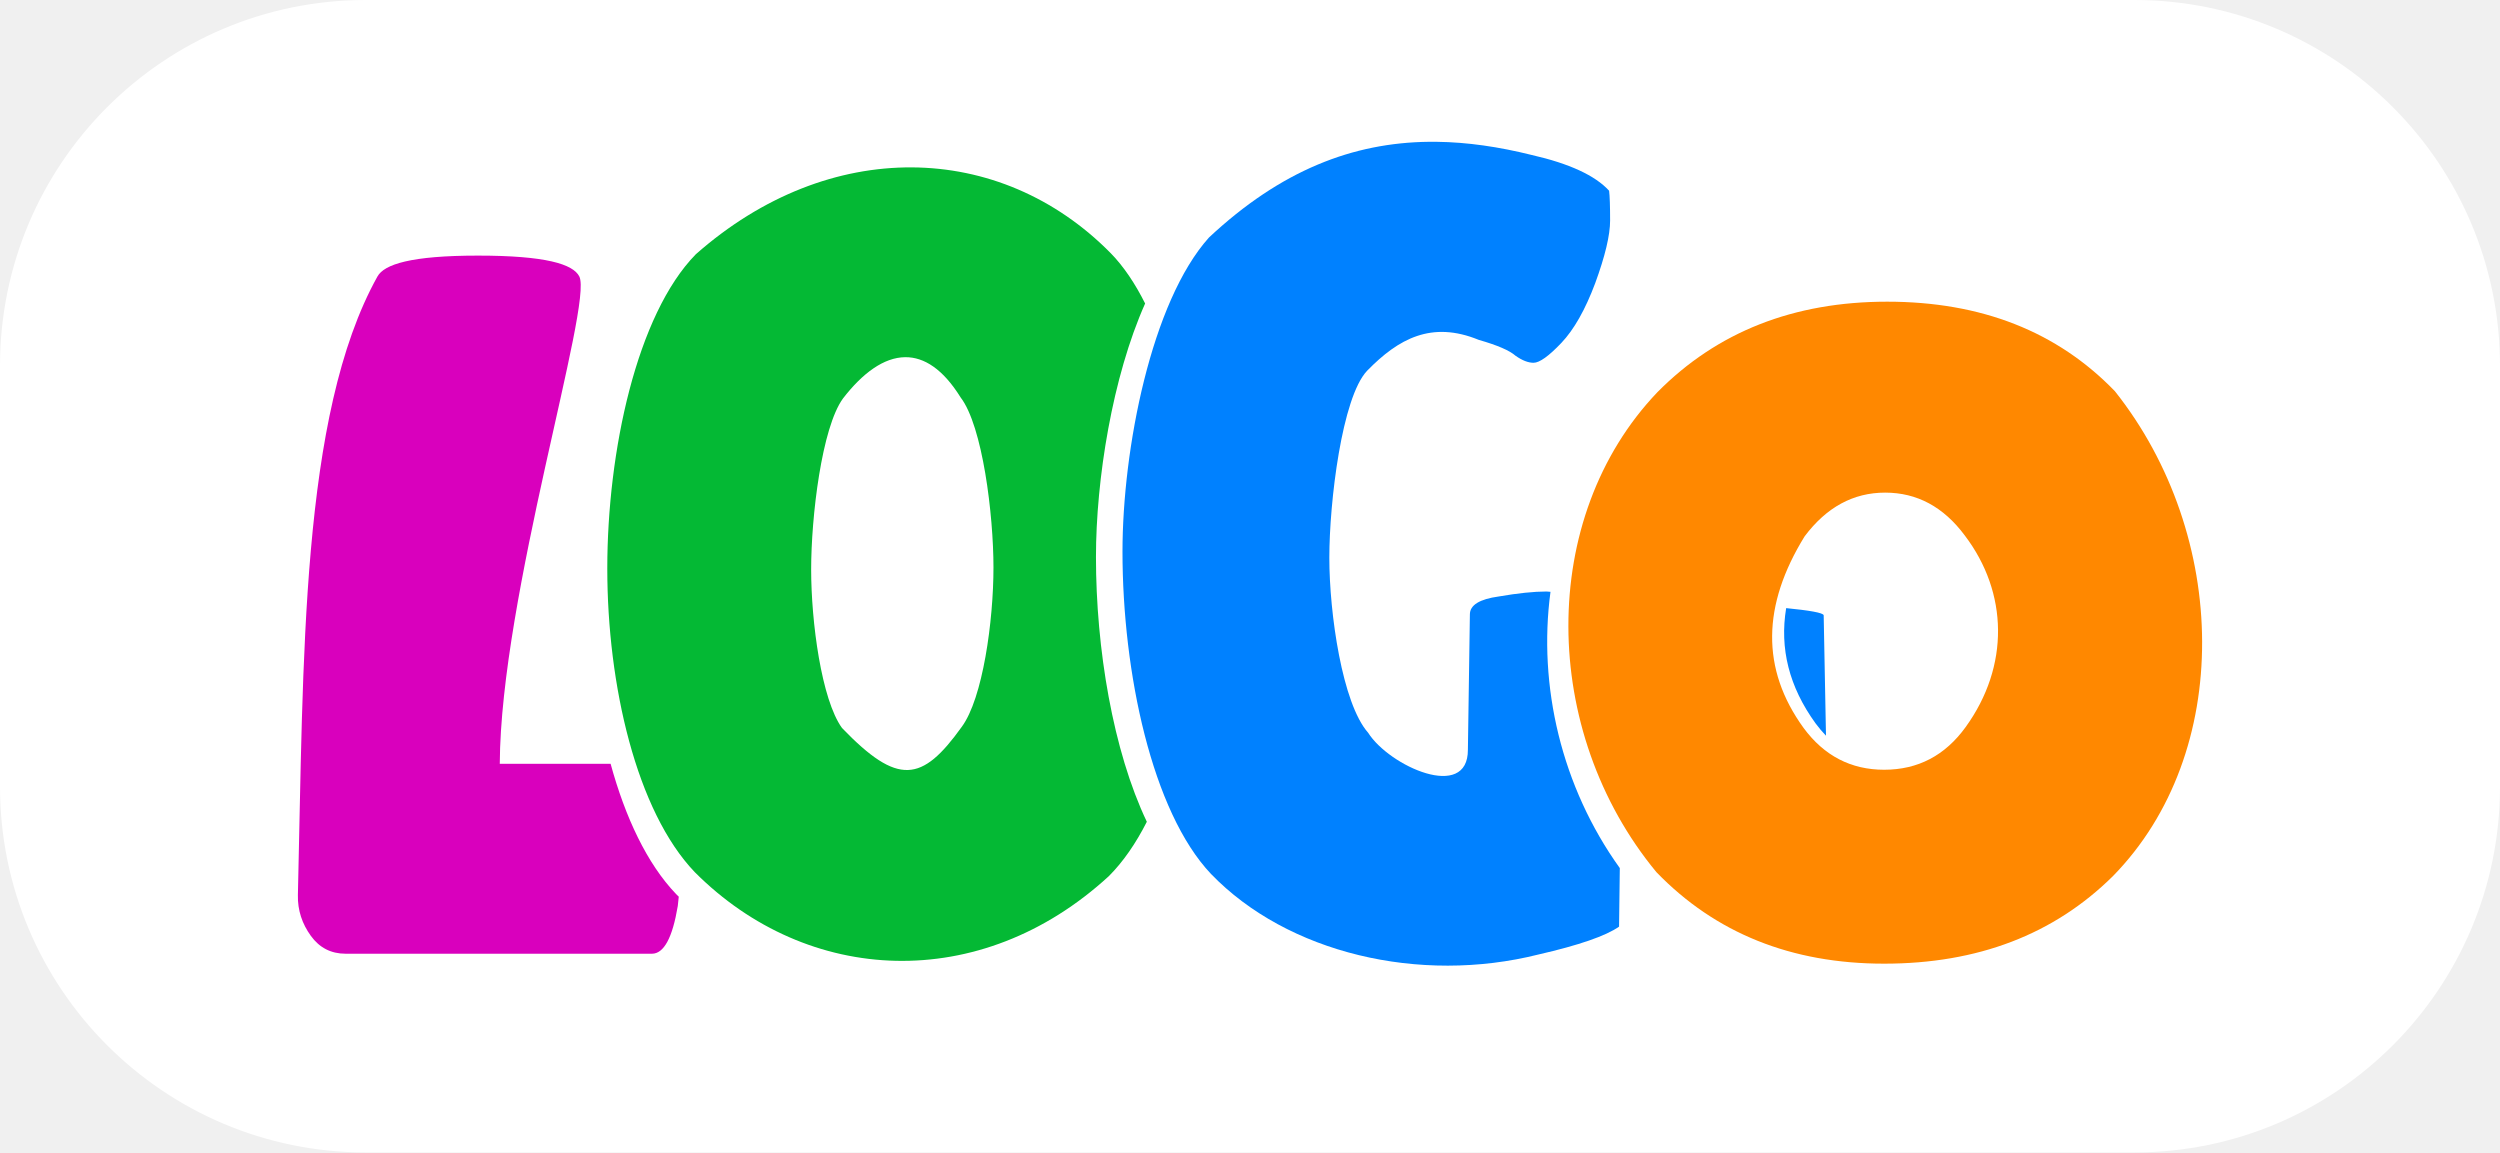
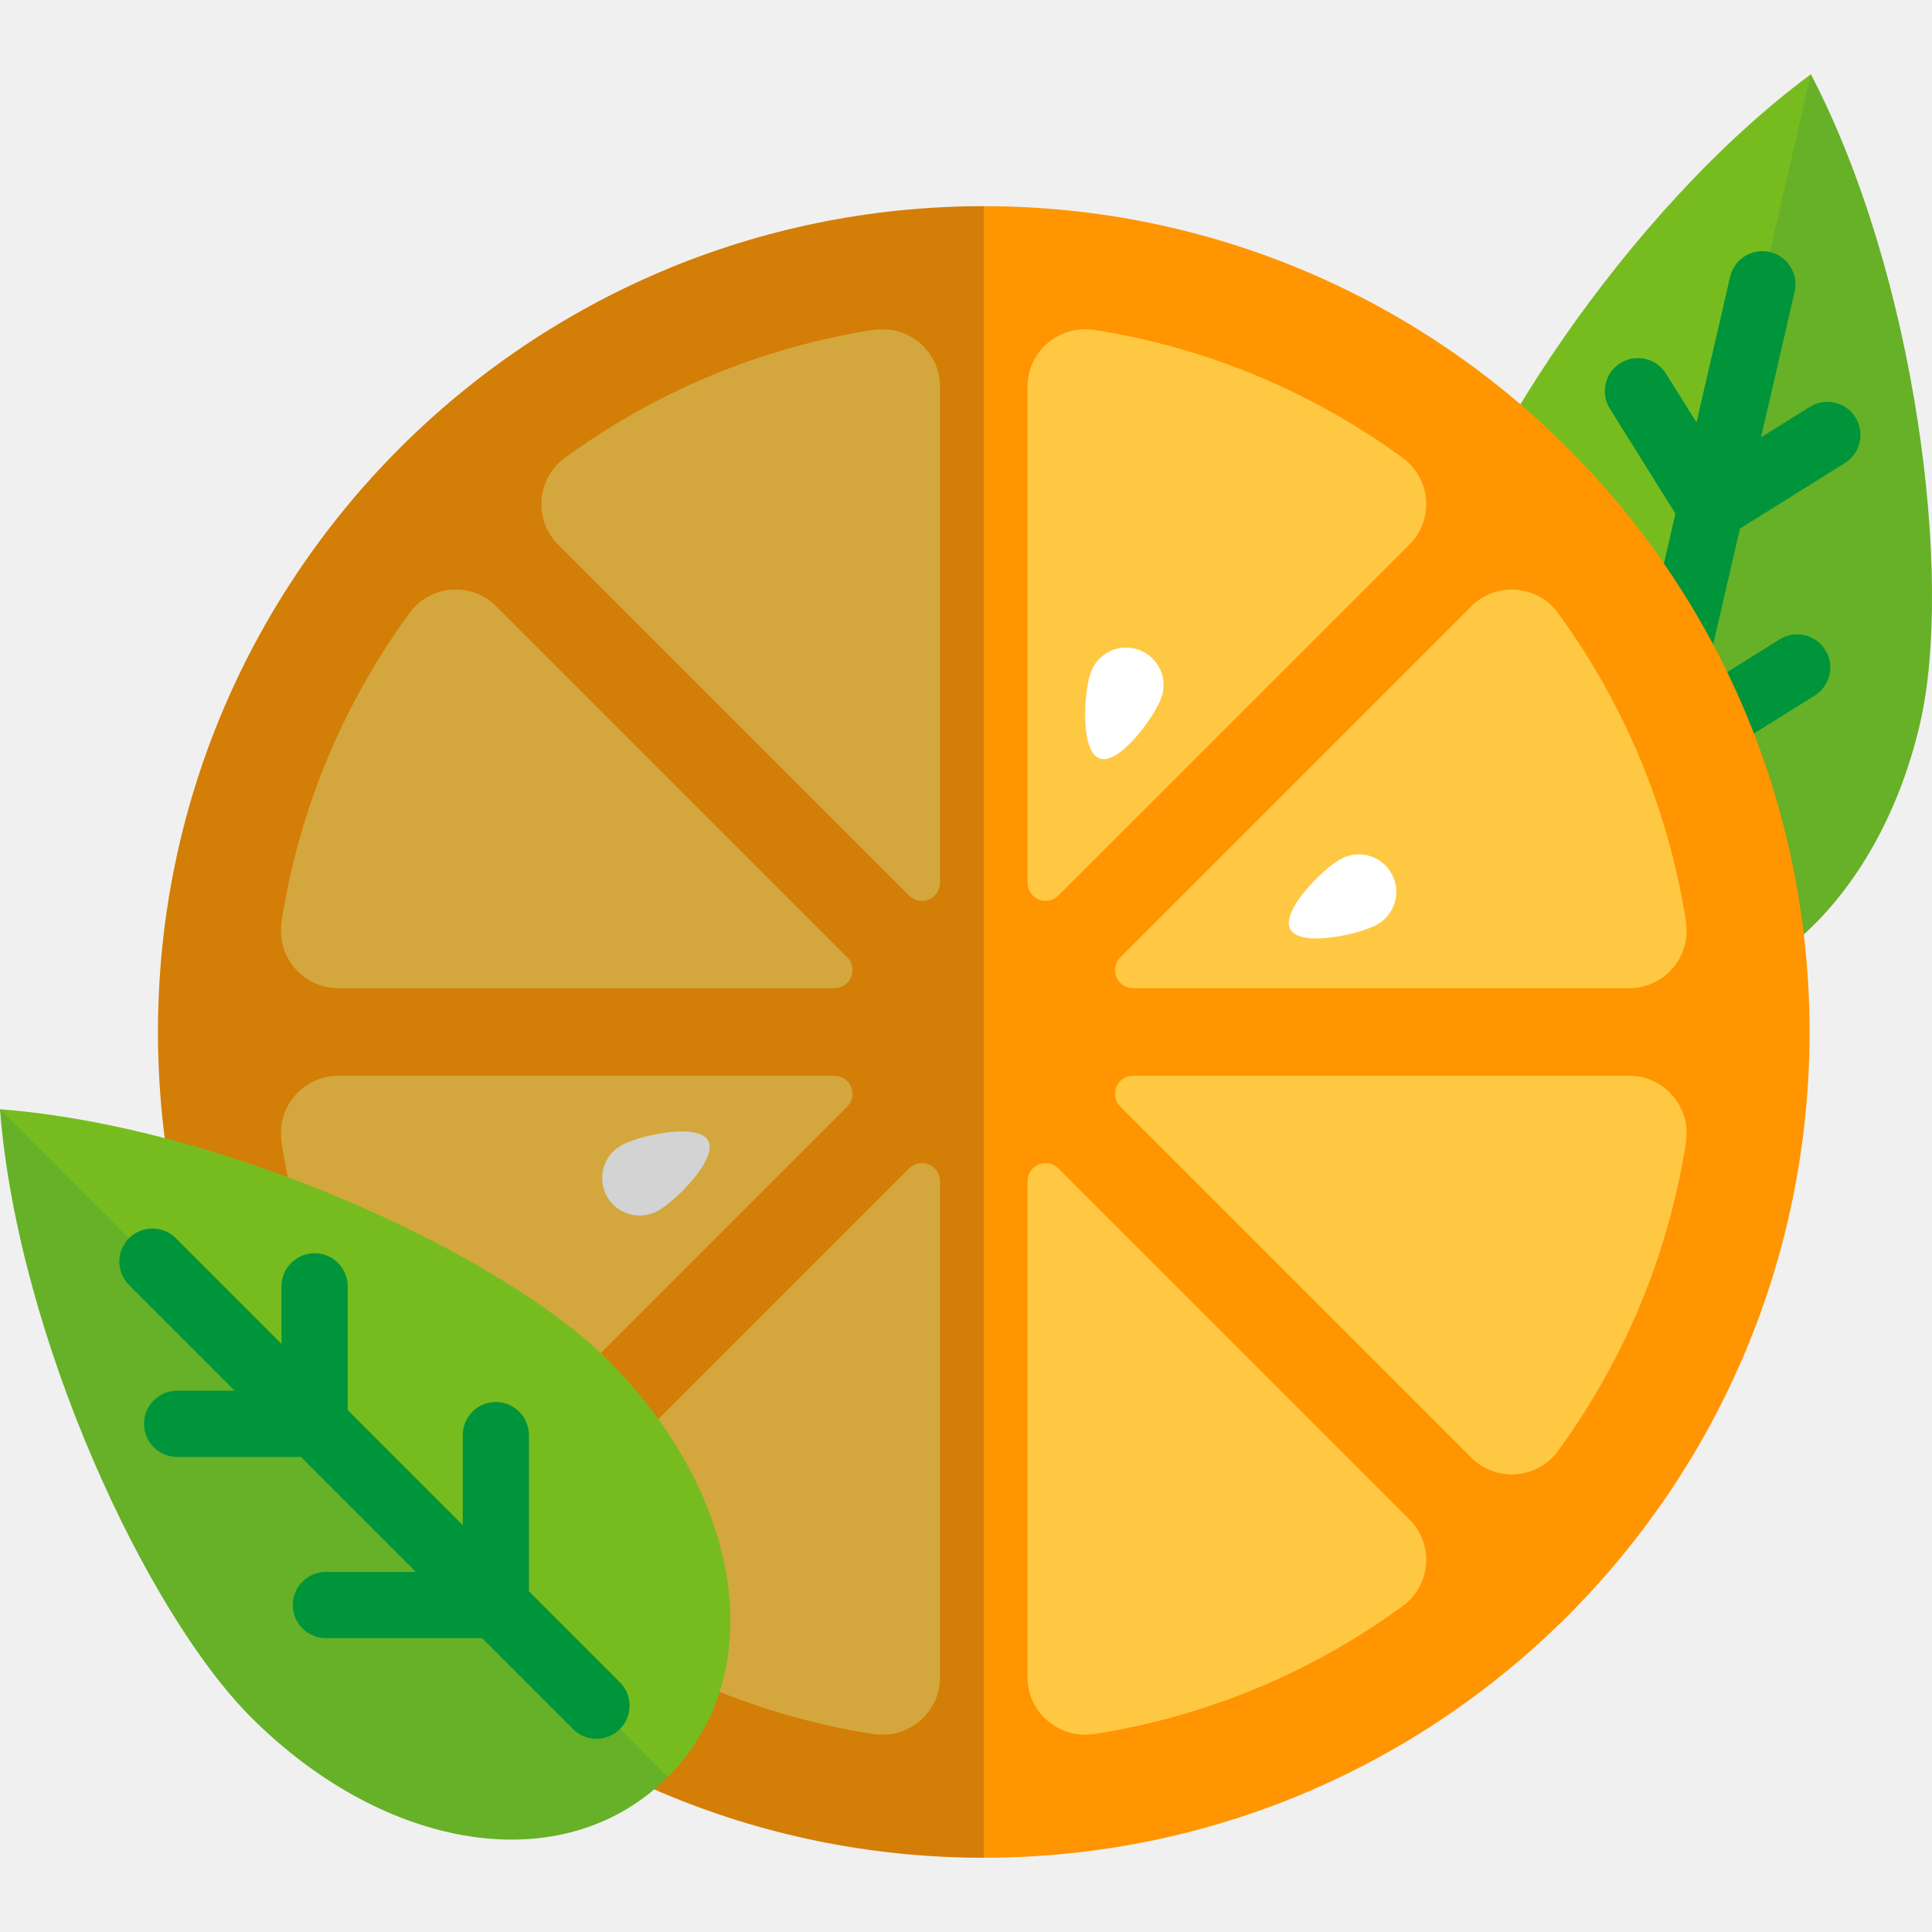
- <svg xmlns="http://www.w3.org/2000/svg" width="266.055mm" height="122.645mm" viewBox="0 0 942.715 434.569" id="svg2" version="1.1">
-   <defs id="defs4" />
-   <g id="layer1" transform="translate(99.3102,-308.8968)">
-     <rect style="color:#000000;clip-rule:nonzero;display:inline;overflow:visible;visibility:visible;opacity:1;isolation:auto;mix-blend-mode:normal;color-interpolation:sRGB;color-interpolation-filters:linearRGB;solid-color:#000000;solid-opacity:1;fill:#ffffff;fill-opacity:1;fill-rule:nonzero;stroke:none;stroke-width:14;stroke-linecap:round;stroke-linejoin:round;stroke-miterlimit:4;stroke-dasharray:none;stroke-dashoffset:0;stroke-opacity:1;color-rendering:auto;image-rendering:auto;shape-rendering:auto;text-rendering:auto;enable-background:accumulate" id="rect4275" width="942.715" height="434.569" x="-99.31" y="308.897" rx="137.958" ry="137.958" />
-     <g id="g4317" transform="translate(-1.3559663e-5,-8.485284)">
-       <path id="path4185" d="m 80.897,413.768 c -25.25,0 -35.32,3.289 -37.875,7.875 -29.113,52.266 -27.841,145.046 -30,233.25 -0.141,5.748 1.625,10.875 4.875,15.375 3.25,4.5 7.625,6.75 13.125,6.75 l 115.5,0 c 4.5,0 7.75,-6 9.75,-18 0.141,-1.174 0.255,-2.34 0.369,-3.506 -0.341,-0.334 -0.684,-0.663 -1.021,-1.002 C 144.667,643.059 136.442,625.533 130.942,605.393 l -41.795,0 c 0.309,-63.096 35.215,-173.388 30,-183.75 -2.36,-4.69 -12.75,-7.875 -38.25,-7.875 z" style="color:#000000;font-style:normal;font-variant:normal;font-weight:normal;font-stretch:normal;font-size:medium;line-height:125%;font-family:'Lilita One';-inkscape-font-specification:'Lilita One';text-indent:0;text-align:center;text-decoration:none;text-decoration-line:none;text-decoration-style:solid;text-decoration-color:#000000;letter-spacing:normal;word-spacing:normal;text-transform:none;direction:ltr;block-progression:tb;writing-mode:lr-tb;baseline-shift:baseline;text-anchor:middle;white-space:normal;clip-rule:nonzero;visibility:visible;isolation:auto;mix-blend-mode:normal;color-interpolation:sRGB;color-interpolation-filters:linearRGB;solid-color:#000000;solid-opacity:1;fill:#d900bd;fill-opacity:1;fill-rule:nonzero;stroke:none;stroke-width:14;stroke-linecap:round;stroke-linejoin:round;stroke-miterlimit:4;stroke-dasharray:none;stroke-dashoffset:0;stroke-opacity:1;color-rendering:auto;image-rendering:auto;shape-rendering:auto;text-rendering:auto" />
-       <path id="path4187" d="m 244.53,380.5 c -27.608,-0.156 -56.287,10.549 -81.465,32.768 -22.25,22.75 -33.375,74.25 -33.375,118.5 0,44 11,91.5 33,114.5 42.5,42.628 107.664,46.003 156.125,1.5 5.443,-5.443 10.215,-12.419 14.326,-20.504 -12.781,-26.854 -19.178,-65.347 -19.178,-99.832 0,-29.206 6.182,-67.921 18.537,-95.605 -3.771,-7.518 -8.081,-13.967 -12.936,-18.934 -20.891,-21.221 -47.427,-32.237 -75.035,-32.393 z m -2.477,71.572 c 7.116,-0.054 14.235,4.484 20.887,15.195 8.25,10.75 12.375,44.125 12.375,64.125 0,20 -4,49.375 -12,60.125 -14.955,20.858 -24.013,22.275 -45.125,0.375 -7.75,-10.75 -11.625,-40 -11.625,-59.75 0,-20 4,-53.5 12,-64.5 7.365,-9.55 15.424,-15.509 23.488,-15.57 z" style="color:#000000;font-style:normal;font-variant:normal;font-weight:normal;font-stretch:normal;font-size:medium;line-height:125%;font-family:'Lilita One';-inkscape-font-specification:'Lilita One';text-indent:0;text-align:center;text-decoration:none;text-decoration-line:none;text-decoration-style:solid;text-decoration-color:#000000;letter-spacing:normal;word-spacing:normal;text-transform:none;direction:ltr;block-progression:tb;writing-mode:lr-tb;baseline-shift:baseline;text-anchor:middle;white-space:normal;clip-rule:nonzero;visibility:visible;isolation:auto;mix-blend-mode:normal;color-interpolation:sRGB;color-interpolation-filters:linearRGB;solid-color:#000000;solid-opacity:1;fill:#04b934;fill-opacity:1;fill-rule:nonzero;stroke:none;stroke-width:14;stroke-linecap:round;stroke-linejoin:round;stroke-miterlimit:4;stroke-dasharray:none;stroke-dashoffset:0;stroke-opacity:1;color-rendering:auto;image-rendering:auto;shape-rendering:auto;text-rendering:auto" />
-       <path id="path4189" d="m 439.599,370.851 c -28.726,0.308 -55.88,10.71 -83.01,36.08 -21.75,24.25 -32.625,79.75 -32.625,118.5 0,45.5 11.125,98 33.375,121.5 28.81,29.872 78.638,41.649 123.5,30.375 15.25,-3.5 25.375,-7 30.375,-10.5 l 0.281,-22.08 C 489.479,614.088 480.611,575.972 485.358,540.549 l -1.52,-0.117 c -4.75,0 -10.75,0.625 -18,1.875 -7.25,1 -10.875,3.25 -10.875,6.75 l -0.75,51 c 0.113,19.6 -29.619,6.27 -37.625,-6.375 -9.75,-11 -14.625,-45 -14.625,-66 0,-21 4.75,-60.5 14.25,-70.5 11.83,-12.12 24.327,-18.935 42.125,-11.625 7,2 11.625,4 13.875,6 2.5,1.75 4.75,2.625 6.75,2.625 2.25,0 5.75,-2.5 10.5,-7.5 4.75,-5 9,-12.5 12.75,-22.5 3.75,-10.25 5.625,-18.125 5.625,-23.625 0,-5.5 -0.125,-9.25 -0.375,-11.25 -5.25,-5.75 -15,-10.25 -29.25,-13.5 -12.276,-3.058 -24.185,-4.816 -35.83,-4.953 -0.93,-0.011 -1.859,-0.012 -2.785,-0.002 z M 574.228,546.695 c -2.505,15.164 1.067,29.627 11.078,43.447 1.25,1.693 2.563,3.244 3.938,4.66 l -0.869,-45.371 c 0,-0.992 -5.701,-1.902 -14.146,-2.736 z" style="color:#000000;font-style:normal;font-variant:normal;font-weight:normal;font-stretch:normal;font-size:medium;line-height:125%;font-family:'Lilita One';-inkscape-font-specification:'Lilita One';text-indent:0;text-align:center;text-decoration:none;text-decoration-line:none;text-decoration-style:solid;text-decoration-color:#000000;letter-spacing:normal;word-spacing:normal;text-transform:none;direction:ltr;block-progression:tb;writing-mode:lr-tb;baseline-shift:baseline;text-anchor:middle;white-space:normal;clip-rule:nonzero;visibility:visible;isolation:auto;mix-blend-mode:normal;color-interpolation:sRGB;color-interpolation-filters:linearRGB;solid-color:#000000;solid-opacity:1;fill:#0081ff;fill-opacity:1;fill-rule:nonzero;stroke:none;stroke-width:14;stroke-linecap:round;stroke-linejoin:round;stroke-miterlimit:4;stroke-dasharray:none;stroke-dashoffset:0;stroke-opacity:1;color-rendering:auto;image-rendering:auto;shape-rendering:auto;text-rendering:auto" />
-       <path d="m 611.181,680.767 c -35,0 -63.625,-11.5 -85.875,-34.5 -43.912,-53.157 -44.741,-133.713 0.375,-181 22.5,-22.75 51.375,-34.125 86.625,-34.125 35.5,0 64.125,11.25 85.875,33.75 43.174,54.371 44.803,136.412 -0.75,182.875 -22.25,22 -51,33 -86.25,33 z m 0.375,-177.625 c -12,0 -22.125,5.5 -30.375,16.5 -15.98,25.933 -16.547,49.926 -0.375,72.25 7.75,10.5 17.875,15.75 30.375,15.75 12.75,0 23,-5.375 30.75,-16.125 16.562,-22.943 16.071,-50.624 -0.375,-72.25 -8,-10.75 -18,-16.125 -30,-16.125 z" style="color:#000000;font-style:normal;font-variant:normal;font-weight:normal;font-stretch:normal;font-size:medium;line-height:125%;font-family:'Lilita One';-inkscape-font-specification:'Lilita One';text-indent:0;text-align:center;text-decoration:none;text-decoration-line:none;text-decoration-style:solid;text-decoration-color:#000000;letter-spacing:normal;word-spacing:normal;text-transform:none;direction:ltr;block-progression:tb;writing-mode:lr-tb;baseline-shift:baseline;text-anchor:middle;white-space:normal;clip-rule:nonzero;visibility:visible;isolation:auto;mix-blend-mode:normal;color-interpolation:sRGB;color-interpolation-filters:linearRGB;solid-color:#000000;solid-opacity:1;fill:#ff8800;fill-opacity:1;fill-rule:nonzero;stroke:none;stroke-width:14;stroke-linecap:round;stroke-linejoin:round;stroke-miterlimit:4;stroke-dasharray:none;stroke-dashoffset:0;stroke-opacity:1;color-rendering:auto;image-rendering:auto;shape-rendering:auto;text-rendering:auto" id="path4191" />
+ <svg xmlns="http://www.w3.org/2000/svg" version="1.1" id="Layer_1" x="0px" y="0px" viewBox="0 0 437.608 437.608" style="enable-background:new 0 0 437.608 437.608;" xml:space="preserve" width="512" height="512">
+   <g>
+     <g>
+       <path style="fill:#77BC1F;" d="M362.043,225.228c-32.569-7.52-48.189-45.438-38.544-87.202    c7.521-32.569,44.918-90.333,86.673-121.206c23.992,46.05,32.271,114.367,24.75,146.936    C425.28,205.522,394.614,232.748,362.043,225.228z" />
+       <path style="opacity:0.2;fill:#218649;" d="M410.172,16.82c23.992,46.05,32.271,114.367,24.75,146.936    c-9.642,41.766-40.308,68.991-72.879,61.472L410.172,16.82z" />
+       <path style="fill:#00953A;" d="M420.266,94.539c-2.195-3.514-6.822-4.584-10.335-2.387l-11.054,6.906l7.616-32.981    c0.932-4.036-1.584-8.063-5.62-8.995c-4.036-0.931-8.063,1.584-8.995,5.62l-7.616,32.981l-6.907-11.055    c-2.194-3.512-6.822-4.583-10.335-2.386c-3.513,2.194-4.581,6.821-2.386,10.335l14.855,23.775l-8.289,35.893l-10.802-17.288    c-2.194-3.514-6.822-4.584-10.334-2.387c-3.513,2.194-4.581,6.821-2.386,10.334l18.75,30.01l-6.557,28.392    c-0.932,4.036,1.584,8.063,5.62,8.995c0.568,0.131,1.135,0.194,1.694,0.194c3.414,0,6.5-2.347,7.301-5.814l6.557-28.395    l30.008-18.748c3.513-2.194,4.581-6.821,2.387-10.334c-2.195-3.514-6.822-4.584-10.335-2.387l-17.287,10.801l8.289-35.893    l23.775-14.854C421.392,102.678,422.461,98.051,420.266,94.539z" />
+     </g>
+     <g>
+       <circle style="fill:#FF9500;" cx="222.828" cy="233.746" r="187.043" />
+       <g>
+         <path style="fill:#FFC843;" d="M189.002,243.664H76.621c-7.169,0-12.979,5.811-12.979,12.979c0,0.443,0.022,0.885,0.065,1.318     c0.021,0.2,0.025,0.37,0.019,0.513c4.043,26.232,14.418,50.373,29.517,70.817c2.394,2.852,5.98,4.667,9.995,4.667     c3.318,0,6.337-1.247,8.64-3.288l80.101-80.102c0.004-0.005,0.001-0.005,0.008-0.012c0.686-0.732,1.107-1.717,1.107-2.8     C193.095,245.497,191.262,243.664,189.002,243.664z" />
+         <path style="fill:#FFC843;" d="M212.911,267.54v112.382c0,7.168-5.811,12.978-12.978,12.978c-0.444,0-0.884-0.023-1.317-0.066     c-0.201-0.021-0.371-0.024-0.513-0.018c-26.232-4.044-50.374-14.42-70.818-29.517c-2.852-2.396-4.668-5.981-4.668-9.997     c0-3.317,1.248-6.336,3.288-8.64l80.102-80.099c0.005-0.005,0.007-0.003,0.013-0.011c0.732-0.685,1.716-1.105,2.798-1.105     C211.078,263.448,212.911,265.279,212.911,267.54z" />
+         <path style="fill:#FFC843;" d="M256.653,243.664h112.381c7.168,0,12.979,5.811,12.979,12.979c0,0.443-0.023,0.885-0.067,1.318     c-0.021,0.2-0.025,0.37-0.019,0.513c-4.043,26.232-14.417,50.373-29.517,70.817c-2.394,2.852-5.979,4.667-9.994,4.667     c-3.318,0-6.338-1.247-8.642-3.288l-80.1-80.102c-0.004-0.005-0.001-0.005-0.008-0.012c-0.686-0.732-1.106-1.717-1.106-2.8     C252.561,245.497,254.393,243.664,256.653,243.664z" />
+         <path style="fill:#FFC843;" d="M232.745,267.54v112.382c0,7.168,5.81,12.978,12.977,12.978c0.445,0,0.884-0.023,1.318-0.066     c0.201-0.021,0.37-0.024,0.513-0.018c26.233-4.044,50.374-14.42,70.818-29.517c2.851-2.396,4.667-5.981,4.667-9.997     c0-3.317-1.249-6.336-3.288-8.64l-80.103-80.099c-0.004-0.005-0.005-0.003-0.013-0.011c-0.731-0.685-1.715-1.105-2.798-1.105     C234.577,263.448,232.745,265.279,232.745,267.54z" />
+         <path style="fill:#FFC843;" d="M189.002,223.828H76.621c-7.169,0-12.979-5.811-12.979-12.978c0-0.446,0.022-0.883,0.065-1.317     c0.021-0.201,0.025-0.37,0.019-0.514c4.043-26.233,14.418-50.373,29.517-70.817c2.394-2.852,5.98-4.668,9.995-4.668     c3.318,0,6.337,1.249,8.64,3.287l80.101,80.103c0.004,0.005,0.001,0.008,0.008,0.016c0.686,0.73,1.107,1.714,1.107,2.795     C193.095,221.997,191.262,223.828,189.002,223.828z" />
+         <path style="fill:#FFC843;" d="M212.911,199.954V87.571c0-7.167-5.811-12.979-12.978-12.979c-0.444,0-0.884,0.022-1.317,0.067     c-0.201,0.021-0.371,0.026-0.513,0.02c-26.232,4.044-50.374,14.416-70.818,29.517c-2.852,2.396-4.668,5.979-4.668,9.993     c0,3.319,1.248,6.337,3.288,8.643l80.102,80.1c0.005,0.005,0.007,0.002,0.013,0.007c0.732,0.688,1.716,1.109,2.798,1.109     C211.078,204.046,212.911,202.212,212.911,199.954z" />
+         <path style="fill:#FFC843;" d="M256.653,223.828h112.381c7.168,0,12.979-5.811,12.979-12.978c0-0.446-0.023-0.883-0.067-1.317     c-0.021-0.201-0.025-0.37-0.019-0.514c-4.043-26.233-14.417-50.373-29.517-70.817c-2.394-2.852-5.979-4.668-9.994-4.668     c-3.318,0-6.338,1.249-8.642,3.287l-80.1,80.103c-0.004,0.005-0.001,0.008-0.008,0.016c-0.686,0.73-1.106,1.714-1.106,2.795     C252.561,221.997,254.393,223.828,256.653,223.828z" />
+         <path style="fill:#FFC843;" d="M232.745,199.954V87.571c0-7.167,5.81-12.979,12.977-12.979c0.445,0,0.884,0.022,1.318,0.067     c0.201,0.021,0.37,0.026,0.513,0.02c26.233,4.044,50.374,14.416,70.818,29.517c2.851,2.396,4.667,5.979,4.667,9.993     c0,3.319-1.249,6.337-3.288,8.643l-80.103,80.1c-0.004,0.005-0.005,0.002-0.013,0.007c-0.731,0.688-1.715,1.109-2.798,1.109     C234.577,204.046,232.745,202.212,232.745,199.954z" />
+       </g>
+       <path style="fill:#FFFFFF;" d="M303.707,194.555c-4.116,2.249-13.689,11.813-11.44,15.929c2.25,4.116,15.469,1.224,19.585-1.026    c4.115-2.249,5.628-7.408,3.379-11.524C312.981,193.819,307.821,192.306,303.707,194.555z" />
+       <path style="fill:#FFFFFF;" d="M247.076,152.28c-1.597,4.411-2.439,17.919,1.971,19.515c4.411,1.593,12.404-9.323,13.999-13.737    c1.594-4.407-0.687-9.278-5.098-10.872C253.538,145.589,248.669,147.871,247.076,152.28z" />
+       <path style="fill:#FFFFFF;" d="M148.962,274.286c4.115-2.248,13.688-11.813,11.439-15.928c-2.25-4.115-15.469-1.225-19.585,1.028    c-4.115,2.248-5.628,7.406-3.379,11.523C139.688,275.025,144.848,276.537,148.962,274.286z" />
+     </g>
+     <path style="opacity:0.2;fill:#222222;" d="M222.828,46.702c-103.302,0-187.043,83.741-187.043,187.044   c0,103.299,83.742,187.043,187.043,187.043V46.702z" />
+     <g>
+       <path style="fill:#77BC1F;" d="M151.247,402.488c23.636-23.637,16.789-64.07-13.518-94.379C114.094,284.473,51.77,255.3,0,251.243    c4.054,51.767,33.231,114.093,56.868,137.727C87.175,419.281,127.607,426.123,151.247,402.488z" />
+       <path style="opacity:0.2;fill:#218649;" d="M0,251.243c4.054,51.767,33.231,114.093,56.868,137.727    c30.307,30.311,70.739,37.152,94.379,13.518L0,251.243z" />
+       <path style="fill:#00953A;" d="M140.414,381.047l-20.605-20.604v-35.385c0-4.143-3.358-7.5-7.5-7.5c-4.142,0-7.5,3.357-7.5,7.5    v20.385l-26.048-26.049v-28.033c0-4.142-3.358-7.5-7.5-7.5c-4.142,0-7.5,3.358-7.5,7.5v13.033l-23.933-23.933    c-2.929-2.928-7.678-2.928-10.606,0c-2.929,2.93-2.929,7.678,0,10.607l23.933,23.933H40.12c-4.142,0-7.5,3.357-7.5,7.5    c0,4.142,3.358,7.5,7.5,7.5h28.034l26.047,26.047l-20.384,0.001c-4.143,0-7.5,3.358-7.5,7.5c0,4.143,3.358,7.5,7.5,7.5    l35.383-0.001l20.606,20.607c1.464,1.464,3.384,2.196,5.303,2.196c1.919,0,3.839-0.732,5.303-2.196    C143.343,388.725,143.343,383.977,140.414,381.047z" />
    </g>
  </g>
</svg>
